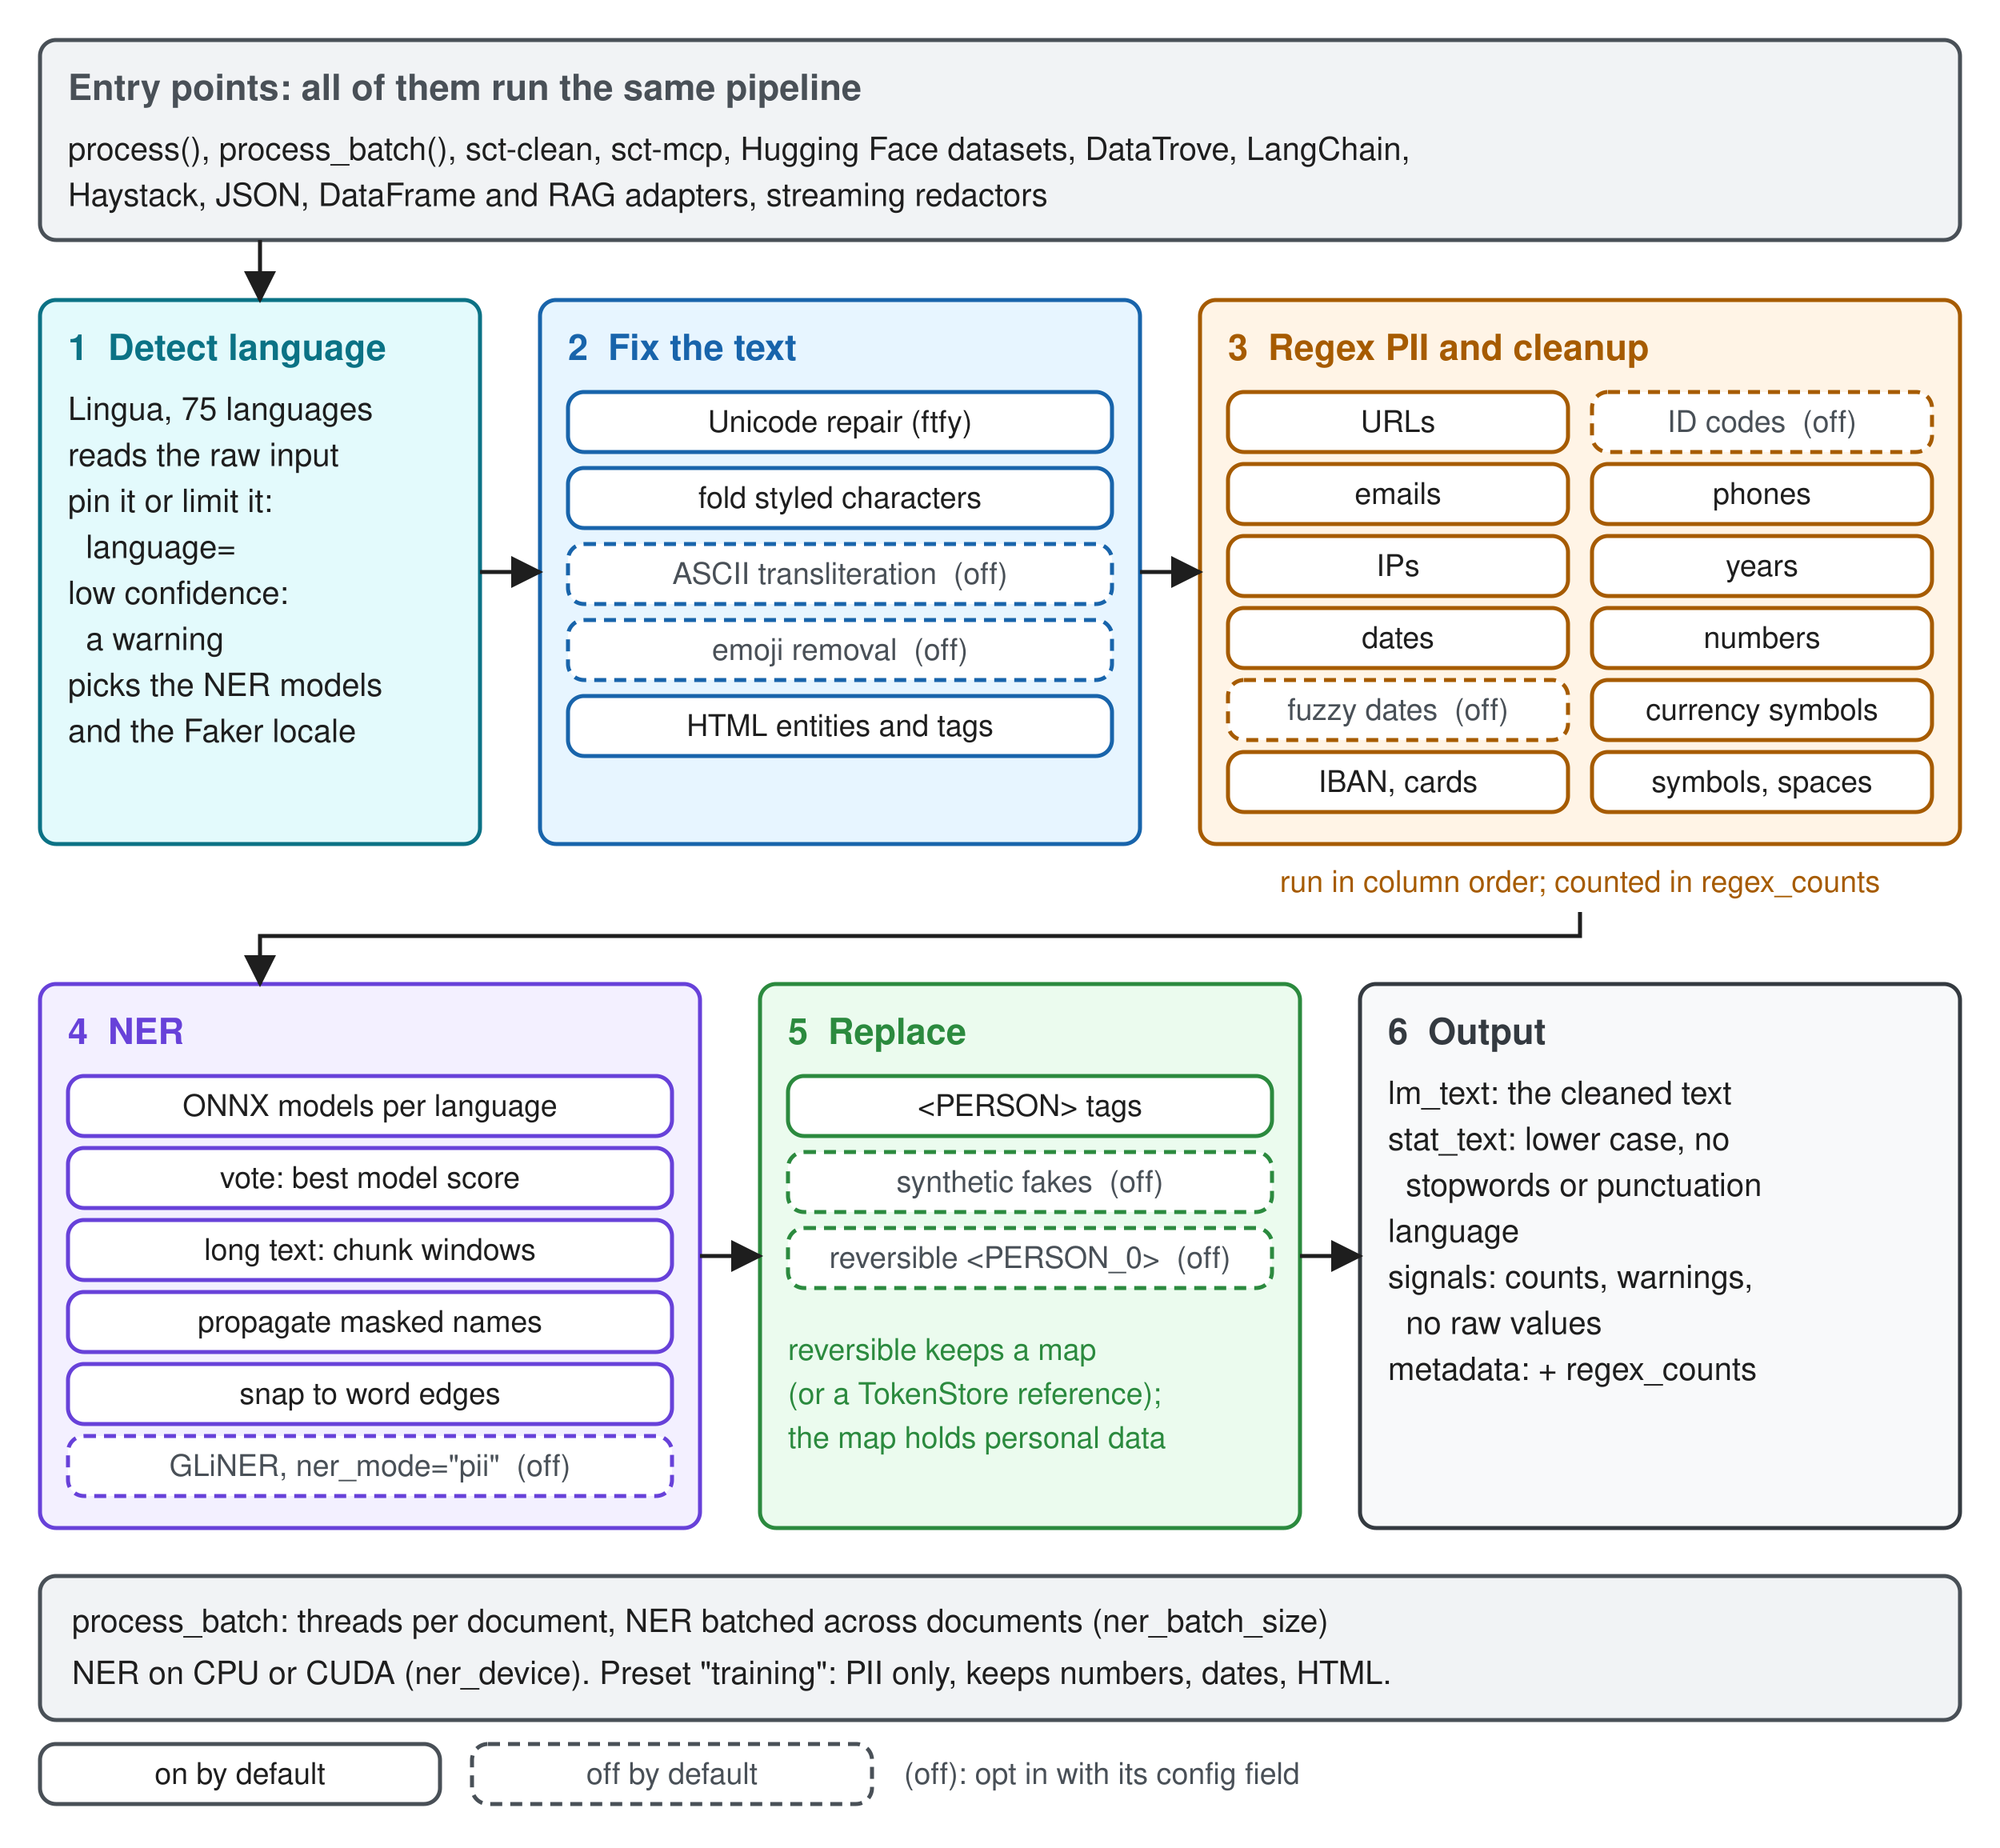
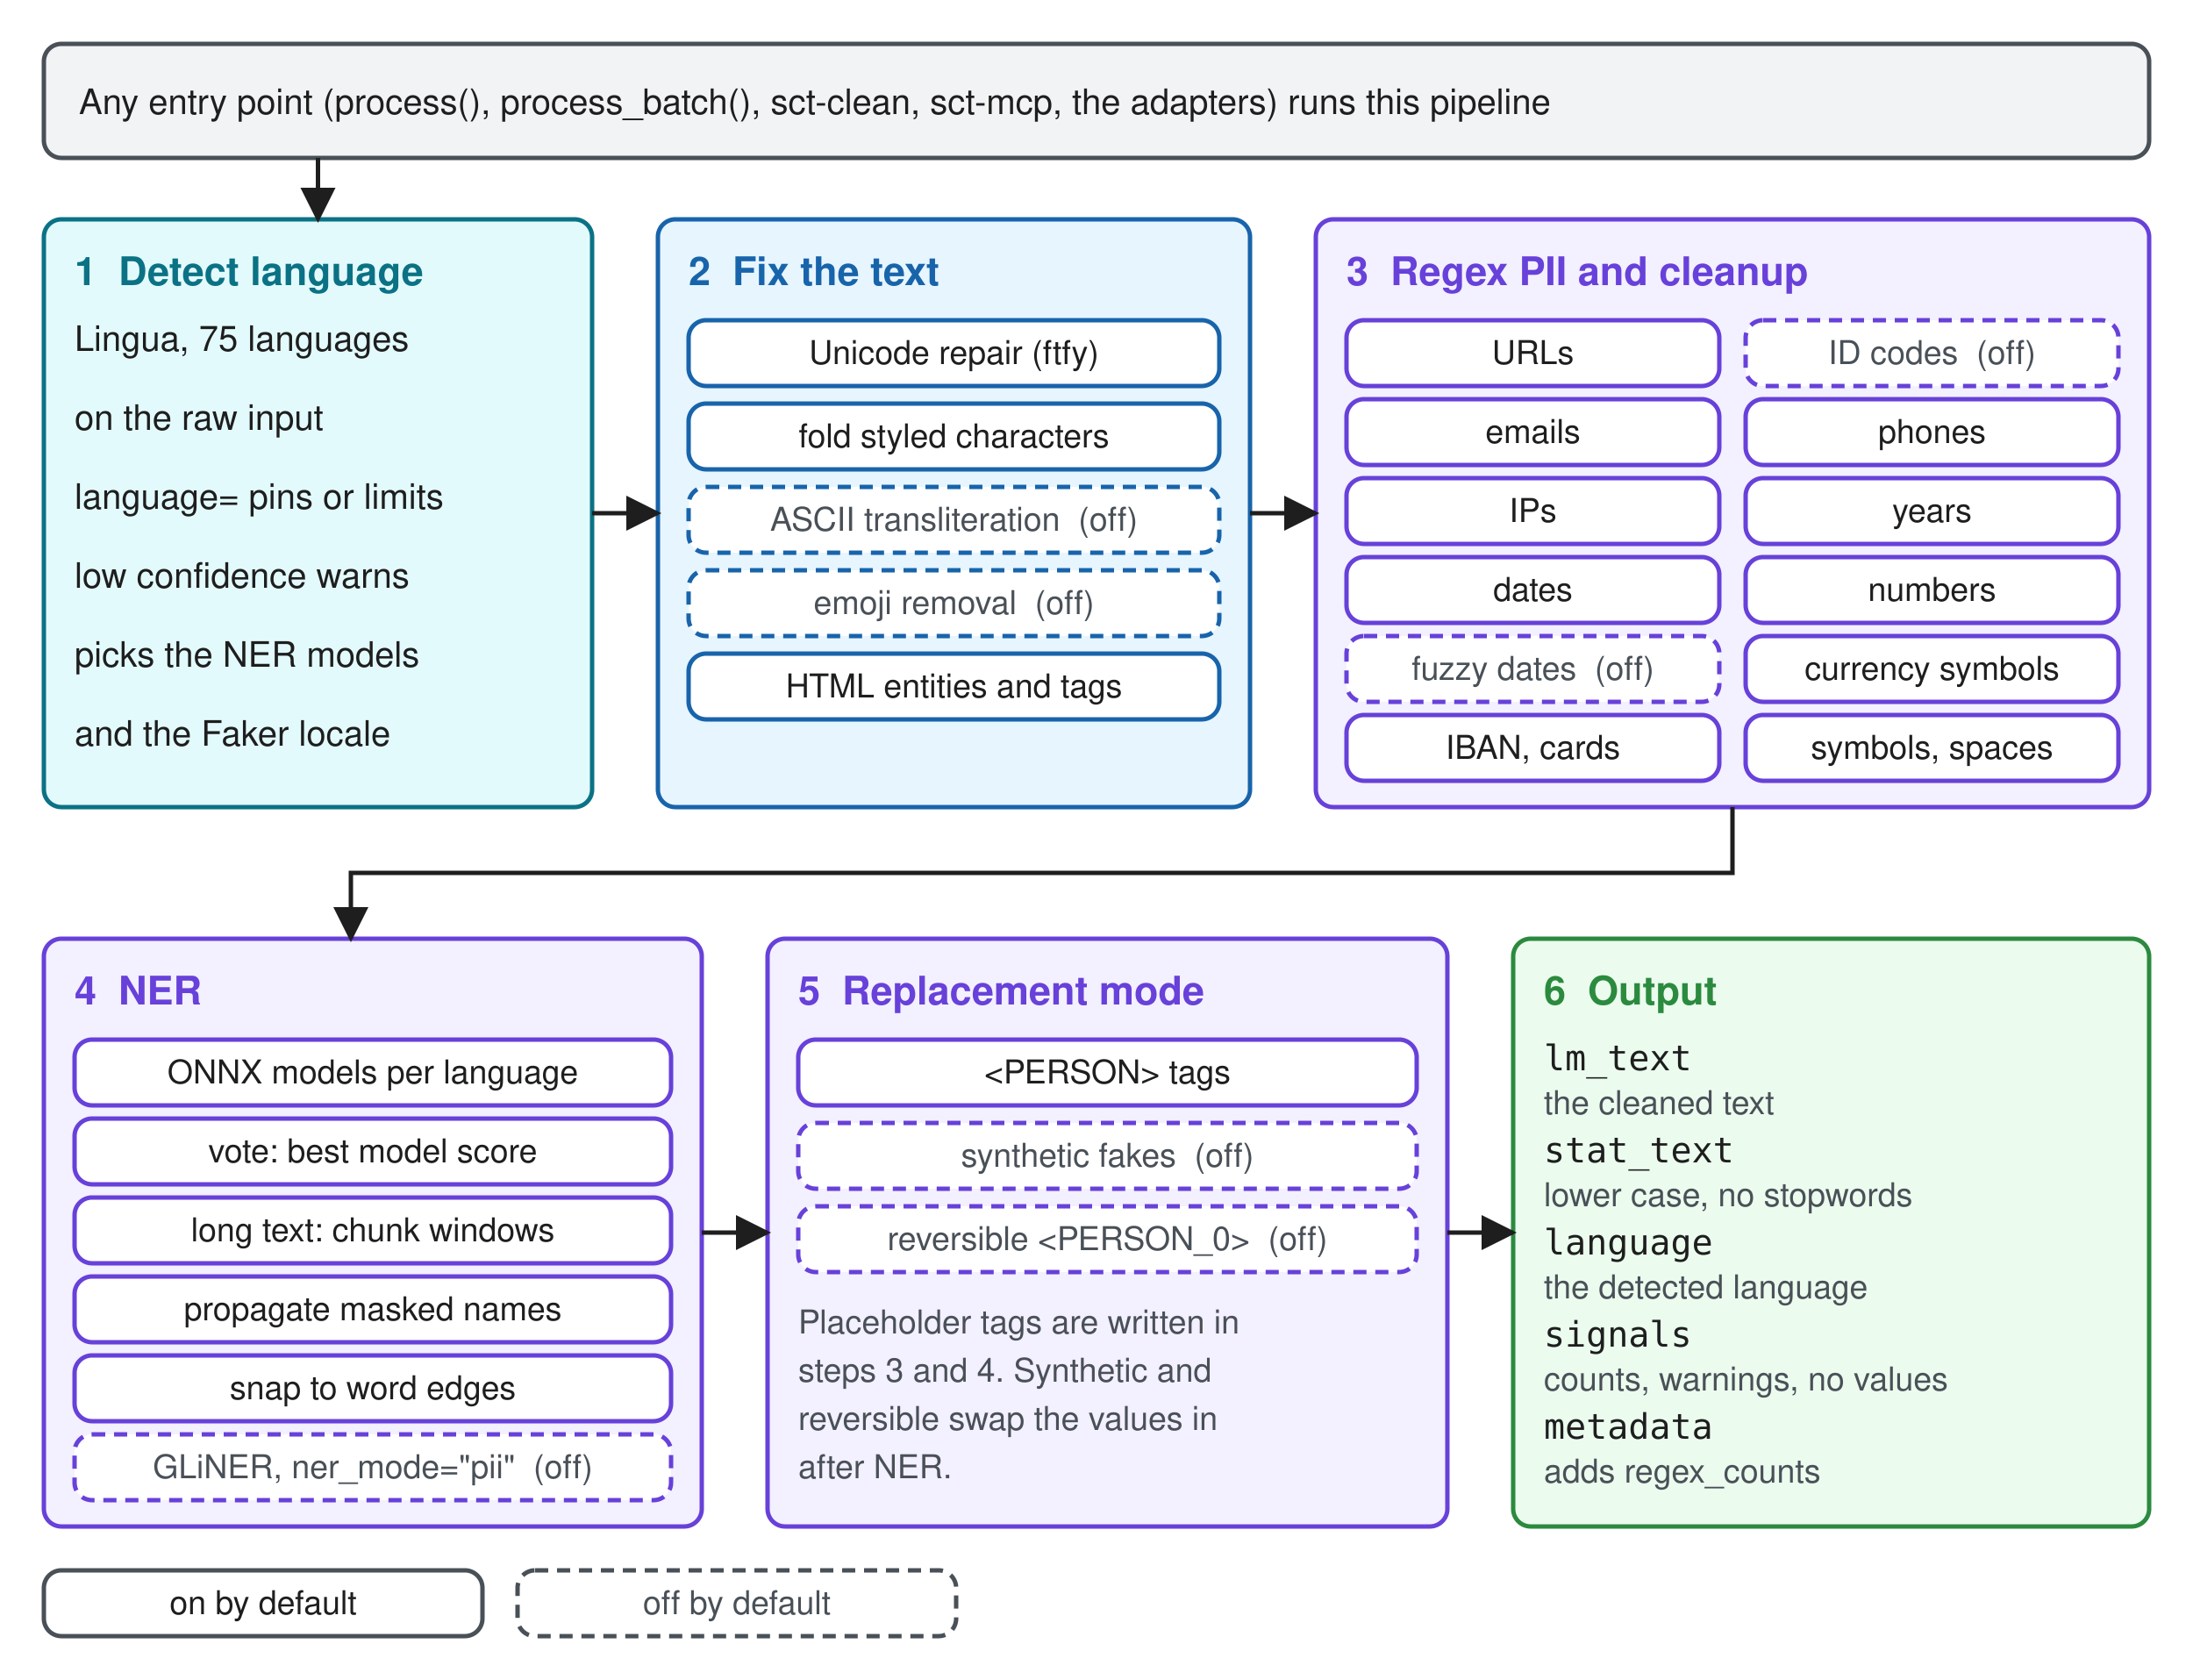
- <svg xmlns="http://www.w3.org/2000/svg" width="1000" height="924" viewBox="0 0 1000 924" font-family="Helvetica, Arial, sans-serif">
+ <svg xmlns="http://www.w3.org/2000/svg" width="1000" height="766" viewBox="0 0 1000 766" font-family="Helvetica, Arial, sans-serif">
  <defs>
    <marker id="ah" viewBox="0 0 10 10" refX="9" refY="5" markerWidth="8" markerHeight="8" orient="auto-start-reverse">
      <path d="M0,0 L10,5 L0,10 z" fill="#1e1e1e" />
    </marker>
  </defs>
-   <rect width="1000" height="924" fill="#ffffff" />
-   <rect x="20" y="20" width="960" height="100" rx="8" fill="#f1f3f5" stroke="#495057" stroke-width="2" />
-   <rect x="20" y="150" width="220" height="272" rx="8" fill="#e3fafc" stroke="#0b7285" stroke-width="2" />
-   <rect x="270" y="150" width="300" height="272" rx="8" fill="#e7f5ff" stroke="#1864ab" stroke-width="2" />
-   <rect x="284" y="196" width="272" height="30" rx="8" fill="#ffffff" stroke="#1864ab" stroke-width="2" />
-   <rect x="284" y="234" width="272" height="30" rx="8" fill="#ffffff" stroke="#1864ab" stroke-width="2" />
-   <rect x="284" y="272" width="272" height="30" rx="8" fill="#ffffff" stroke="#1864ab" stroke-width="2" stroke-dasharray="6 4" />
-   <rect x="284" y="310" width="272" height="30" rx="8" fill="#ffffff" stroke="#1864ab" stroke-width="2" stroke-dasharray="6 4" />
-   <rect x="284" y="348" width="272" height="30" rx="8" fill="#ffffff" stroke="#1864ab" stroke-width="2" />
-   <rect x="600" y="150" width="380" height="272" rx="8" fill="#fff4e6" stroke="#a65b00" stroke-width="2" />
-   <rect x="614" y="196" width="170" height="30" rx="8" fill="#ffffff" stroke="#a65b00" stroke-width="2" />
-   <rect x="614" y="232" width="170" height="30" rx="8" fill="#ffffff" stroke="#a65b00" stroke-width="2" />
-   <rect x="614" y="268" width="170" height="30" rx="8" fill="#ffffff" stroke="#a65b00" stroke-width="2" />
-   <rect x="614" y="304" width="170" height="30" rx="8" fill="#ffffff" stroke="#a65b00" stroke-width="2" />
-   <rect x="614" y="340" width="170" height="30" rx="8" fill="#ffffff" stroke="#a65b00" stroke-width="2" stroke-dasharray="6 4" />
-   <rect x="614" y="376" width="170" height="30" rx="8" fill="#ffffff" stroke="#a65b00" stroke-width="2" />
-   <rect x="796" y="196" width="170" height="30" rx="8" fill="#ffffff" stroke="#a65b00" stroke-width="2" stroke-dasharray="6 4" />
-   <rect x="796" y="232" width="170" height="30" rx="8" fill="#ffffff" stroke="#a65b00" stroke-width="2" />
-   <rect x="796" y="268" width="170" height="30" rx="8" fill="#ffffff" stroke="#a65b00" stroke-width="2" />
-   <rect x="796" y="304" width="170" height="30" rx="8" fill="#ffffff" stroke="#a65b00" stroke-width="2" />
-   <rect x="796" y="340" width="170" height="30" rx="8" fill="#ffffff" stroke="#a65b00" stroke-width="2" />
-   <rect x="796" y="376" width="170" height="30" rx="8" fill="#ffffff" stroke="#a65b00" stroke-width="2" />
-   <rect x="20" y="492" width="330" height="272" rx="8" fill="#f3f0ff" stroke="#6741d9" stroke-width="2" />
-   <rect x="34" y="538" width="302" height="30" rx="8" fill="#ffffff" stroke="#6741d9" stroke-width="2" />
-   <rect x="34" y="574" width="302" height="30" rx="8" fill="#ffffff" stroke="#6741d9" stroke-width="2" />
-   <rect x="34" y="610" width="302" height="30" rx="8" fill="#ffffff" stroke="#6741d9" stroke-width="2" />
-   <rect x="34" y="646" width="302" height="30" rx="8" fill="#ffffff" stroke="#6741d9" stroke-width="2" />
-   <rect x="34" y="682" width="302" height="30" rx="8" fill="#ffffff" stroke="#6741d9" stroke-width="2" />
-   <rect x="34" y="718" width="302" height="30" rx="8" fill="#ffffff" stroke="#6741d9" stroke-width="2" stroke-dasharray="6 4" />
-   <rect x="380" y="492" width="270" height="272" rx="8" fill="#ebfbee" stroke="#2b8a3e" stroke-width="2" />
-   <rect x="394" y="538" width="242" height="30" rx="8" fill="#ffffff" stroke="#2b8a3e" stroke-width="2" />
-   <rect x="394" y="576" width="242" height="30" rx="8" fill="#ffffff" stroke="#2b8a3e" stroke-width="2" stroke-dasharray="6 4" />
-   <rect x="394" y="614" width="242" height="30" rx="8" fill="#ffffff" stroke="#2b8a3e" stroke-width="2" stroke-dasharray="6 4" />
-   <rect x="680" y="492" width="300" height="272" rx="8" fill="#f8f9fa" stroke="#343a40" stroke-width="2" />
-   <rect x="20" y="788" width="960" height="72" rx="8" fill="#f1f3f5" stroke="#495057" stroke-width="2" />
-   <rect x="20" y="872" width="200" height="30" rx="8" fill="#ffffff" stroke="#495057" stroke-width="2" />
-   <rect x="236" y="872" width="200" height="30" rx="8" fill="#ffffff" stroke="#495057" stroke-width="2" stroke-dasharray="6 4" />
-   <polyline points="130,120 130,150" fill="none" stroke="#1e1e1e" stroke-width="2" marker-end="url(#ah)" />
-   <polyline points="240,286.0 270,286.0" fill="none" stroke="#1e1e1e" stroke-width="2" marker-end="url(#ah)" />
-   <polyline points="570,286.0 600,286.0" fill="none" stroke="#1e1e1e" stroke-width="2" marker-end="url(#ah)" />
-   <polyline points="790,456 790,468 130,468 130,492" fill="none" stroke="#1e1e1e" stroke-width="2" marker-end="url(#ah)" />
-   <polyline points="350,628.0 380,628.0" fill="none" stroke="#1e1e1e" stroke-width="2" marker-end="url(#ah)" />
-   <polyline points="650,628.0 680,628.0" fill="none" stroke="#1e1e1e" stroke-width="2" marker-end="url(#ah)" />
-   <text x="34" y="50" font-size="18" text-anchor="start" font-weight="bold" fill="#495057" xml:space="preserve">Entry points: all of them run the same pipeline</text>
-   <text x="34" y="80" font-size="16" text-anchor="start" font-weight="normal" fill="#1e1e1e" xml:space="preserve">process(), process_batch(), sct-clean, sct-mcp, Hugging Face datasets, DataTrove, LangChain,</text>
-   <text x="34" y="103" font-size="16" text-anchor="start" font-weight="normal" fill="#1e1e1e" xml:space="preserve">Haystack, JSON, DataFrame and RAG adapters, streaming redactors</text>
-   <text x="34" y="180" font-size="18" text-anchor="start" font-weight="bold" fill="#0b7285" xml:space="preserve">1  Detect language</text>
-   <text x="34" y="210" font-size="16" text-anchor="start" font-weight="normal" fill="#1e1e1e" xml:space="preserve">Lingua, 75 languages</text>
-   <text x="34" y="233" font-size="16" text-anchor="start" font-weight="normal" fill="#1e1e1e" xml:space="preserve">reads the raw input</text>
-   <text x="34" y="256" font-size="16" text-anchor="start" font-weight="normal" fill="#1e1e1e" xml:space="preserve">pin it or limit it:</text>
-   <text x="34" y="279" font-size="16" text-anchor="start" font-weight="normal" fill="#1e1e1e" xml:space="preserve">  language=</text>
-   <text x="34" y="302" font-size="16" text-anchor="start" font-weight="normal" fill="#1e1e1e" xml:space="preserve">low confidence:</text>
-   <text x="34" y="325" font-size="16" text-anchor="start" font-weight="normal" fill="#1e1e1e" xml:space="preserve">  a warning</text>
-   <text x="34" y="348" font-size="16" text-anchor="start" font-weight="normal" fill="#1e1e1e" xml:space="preserve">picks the NER models</text>
-   <text x="34" y="371" font-size="16" text-anchor="start" font-weight="normal" fill="#1e1e1e" xml:space="preserve">and the Faker locale</text>
-   <text x="284" y="180" font-size="18" text-anchor="start" font-weight="bold" fill="#1864ab" xml:space="preserve">2  Fix the text</text>
-   <text x="420.0" y="216.0" font-size="15" text-anchor="middle" font-weight="normal" fill="#1e1e1e" xml:space="preserve">Unicode repair (ftfy)</text>
-   <text x="420.0" y="254.0" font-size="15" text-anchor="middle" font-weight="normal" fill="#1e1e1e" xml:space="preserve">fold styled characters</text>
-   <text x="420.0" y="292.0" font-size="15" text-anchor="middle" font-weight="normal" fill="#495057" xml:space="preserve">ASCII transliteration  (off)</text>
-   <text x="420.0" y="330.0" font-size="15" text-anchor="middle" font-weight="normal" fill="#495057" xml:space="preserve">emoji removal  (off)</text>
-   <text x="420.0" y="368.0" font-size="15" text-anchor="middle" font-weight="normal" fill="#1e1e1e" xml:space="preserve">HTML entities and tags</text>
-   <text x="614" y="180" font-size="18" text-anchor="start" font-weight="bold" fill="#a65b00" xml:space="preserve">3  Regex PII and cleanup</text>
-   <text x="699.0" y="216.0" font-size="15" text-anchor="middle" font-weight="normal" fill="#1e1e1e" xml:space="preserve">URLs</text>
-   <text x="699.0" y="252.0" font-size="15" text-anchor="middle" font-weight="normal" fill="#1e1e1e" xml:space="preserve">emails</text>
-   <text x="699.0" y="288.0" font-size="15" text-anchor="middle" font-weight="normal" fill="#1e1e1e" xml:space="preserve">IPs</text>
-   <text x="699.0" y="324.0" font-size="15" text-anchor="middle" font-weight="normal" fill="#1e1e1e" xml:space="preserve">dates</text>
-   <text x="699.0" y="360.0" font-size="15" text-anchor="middle" font-weight="normal" fill="#495057" xml:space="preserve">fuzzy dates  (off)</text>
-   <text x="699.0" y="396.0" font-size="15" text-anchor="middle" font-weight="normal" fill="#1e1e1e" xml:space="preserve">IBAN, cards</text>
-   <text x="881.0" y="216.0" font-size="15" text-anchor="middle" font-weight="normal" fill="#495057" xml:space="preserve">ID codes  (off)</text>
-   <text x="881.0" y="252.0" font-size="15" text-anchor="middle" font-weight="normal" fill="#1e1e1e" xml:space="preserve">phones</text>
-   <text x="881.0" y="288.0" font-size="15" text-anchor="middle" font-weight="normal" fill="#1e1e1e" xml:space="preserve">years</text>
-   <text x="881.0" y="324.0" font-size="15" text-anchor="middle" font-weight="normal" fill="#1e1e1e" xml:space="preserve">numbers</text>
-   <text x="881.0" y="360.0" font-size="15" text-anchor="middle" font-weight="normal" fill="#1e1e1e" xml:space="preserve">currency symbols</text>
-   <text x="881.0" y="396.0" font-size="15" text-anchor="middle" font-weight="normal" fill="#1e1e1e" xml:space="preserve">symbols, spaces</text>
-   <text x="790" y="446" font-size="15" text-anchor="middle" font-weight="normal" fill="#a65b00" xml:space="preserve">run in column order; counted in regex_counts</text>
-   <text x="34" y="522" font-size="18" text-anchor="start" font-weight="bold" fill="#6741d9" xml:space="preserve">4  NER</text>
-   <text x="185.0" y="558.0" font-size="15" text-anchor="middle" font-weight="normal" fill="#1e1e1e" xml:space="preserve">ONNX models per language</text>
-   <text x="185.0" y="594.0" font-size="15" text-anchor="middle" font-weight="normal" fill="#1e1e1e" xml:space="preserve">vote: best model score</text>
-   <text x="185.0" y="630.0" font-size="15" text-anchor="middle" font-weight="normal" fill="#1e1e1e" xml:space="preserve">long text: chunk windows</text>
-   <text x="185.0" y="666.0" font-size="15" text-anchor="middle" font-weight="normal" fill="#1e1e1e" xml:space="preserve">propagate masked names</text>
-   <text x="185.0" y="702.0" font-size="15" text-anchor="middle" font-weight="normal" fill="#1e1e1e" xml:space="preserve">snap to word edges</text>
-   <text x="185.0" y="738.0" font-size="15" text-anchor="middle" font-weight="normal" fill="#495057" xml:space="preserve">GLiNER, ner_mode="pii"  (off)</text>
-   <text x="394" y="522" font-size="18" text-anchor="start" font-weight="bold" fill="#2b8a3e" xml:space="preserve">5  Replace</text>
-   <text x="515.0" y="558.0" font-size="15" text-anchor="middle" font-weight="normal" fill="#1e1e1e" xml:space="preserve">&lt;PERSON&gt; tags</text>
-   <text x="515.0" y="596.0" font-size="15" text-anchor="middle" font-weight="normal" fill="#495057" xml:space="preserve">synthetic fakes  (off)</text>
-   <text x="515.0" y="634.0" font-size="15" text-anchor="middle" font-weight="normal" fill="#495057" xml:space="preserve">reversible &lt;PERSON_0&gt;  (off)</text>
-   <text x="394" y="680" font-size="15" text-anchor="start" font-weight="normal" fill="#2b8a3e" xml:space="preserve">reversible keeps a map</text>
-   <text x="394" y="702" font-size="15" text-anchor="start" font-weight="normal" fill="#2b8a3e" xml:space="preserve">(or a TokenStore reference);</text>
-   <text x="394" y="724" font-size="15" text-anchor="start" font-weight="normal" fill="#2b8a3e" xml:space="preserve">the map holds personal data</text>
-   <text x="694" y="522" font-size="18" text-anchor="start" font-weight="bold" fill="#343a40" xml:space="preserve">6  Output</text>
-   <text x="694" y="552" font-size="16" text-anchor="start" font-weight="normal" fill="#1e1e1e" xml:space="preserve">lm_text: the cleaned text</text>
-   <text x="694" y="575" font-size="16" text-anchor="start" font-weight="normal" fill="#1e1e1e" xml:space="preserve">stat_text: lower case, no</text>
-   <text x="694" y="598" font-size="16" text-anchor="start" font-weight="normal" fill="#1e1e1e" xml:space="preserve">  stopwords or punctuation</text>
-   <text x="694" y="621" font-size="16" text-anchor="start" font-weight="normal" fill="#1e1e1e" xml:space="preserve">language</text>
-   <text x="694" y="644" font-size="16" text-anchor="start" font-weight="normal" fill="#1e1e1e" xml:space="preserve">signals: counts, warnings,</text>
-   <text x="694" y="667" font-size="16" text-anchor="start" font-weight="normal" fill="#1e1e1e" xml:space="preserve">  no raw values</text>
-   <text x="694" y="690" font-size="16" text-anchor="start" font-weight="normal" fill="#1e1e1e" xml:space="preserve">metadata: + regex_counts</text>
-   <text x="36" y="816" font-size="16" text-anchor="start" font-weight="normal" fill="#1e1e1e" xml:space="preserve">process_batch: threads per document, NER batched across documents (ner_batch_size)</text>
-   <text x="36" y="842" font-size="16" text-anchor="start" font-weight="normal" fill="#1e1e1e" xml:space="preserve">NER on CPU or CUDA (ner_device). Preset "training": PII only, keeps numbers, dates, HTML.</text>
-   <text x="120.0" y="892.0" font-size="15" text-anchor="middle" font-weight="normal" fill="#1e1e1e" xml:space="preserve">on by default</text>
-   <text x="336.0" y="892.0" font-size="15" text-anchor="middle" font-weight="normal" fill="#495057" xml:space="preserve">off by default</text>
-   <text x="452" y="892" font-size="15" text-anchor="start" font-weight="normal" fill="#495057" xml:space="preserve">(off): opt in with its config field</text>
+   <rect width="1000" height="766" fill="#ffffff" />
+   <rect x="20" y="20" width="960" height="52" rx="8" fill="#f1f3f5" stroke="#495057" stroke-width="2" />
+   <rect x="20" y="100" width="250" height="268" rx="8" fill="#e3fafc" stroke="#0b7285" stroke-width="2" />
+   <rect x="300" y="100" width="270" height="268" rx="8" fill="#e7f5ff" stroke="#1864ab" stroke-width="2" />
+   <rect x="314" y="146" width="242" height="30" rx="8" fill="#ffffff" stroke="#1864ab" stroke-width="2" />
+   <rect x="314" y="184" width="242" height="30" rx="8" fill="#ffffff" stroke="#1864ab" stroke-width="2" />
+   <rect x="314" y="222" width="242" height="30" rx="8" fill="#ffffff" stroke="#1864ab" stroke-width="2" stroke-dasharray="6 4" />
+   <rect x="314" y="260" width="242" height="30" rx="8" fill="#ffffff" stroke="#1864ab" stroke-width="2" stroke-dasharray="6 4" />
+   <rect x="314" y="298" width="242" height="30" rx="8" fill="#ffffff" stroke="#1864ab" stroke-width="2" />
+   <rect x="600" y="100" width="380" height="268" rx="8" fill="#f3f0ff" stroke="#6741d9" stroke-width="2" />
+   <rect x="614" y="146" width="170" height="30" rx="8" fill="#ffffff" stroke="#6741d9" stroke-width="2" />
+   <rect x="614" y="182" width="170" height="30" rx="8" fill="#ffffff" stroke="#6741d9" stroke-width="2" />
+   <rect x="614" y="218" width="170" height="30" rx="8" fill="#ffffff" stroke="#6741d9" stroke-width="2" />
+   <rect x="614" y="254" width="170" height="30" rx="8" fill="#ffffff" stroke="#6741d9" stroke-width="2" />
+   <rect x="614" y="290" width="170" height="30" rx="8" fill="#ffffff" stroke="#6741d9" stroke-width="2" stroke-dasharray="6 4" />
+   <rect x="614" y="326" width="170" height="30" rx="8" fill="#ffffff" stroke="#6741d9" stroke-width="2" />
+   <rect x="796" y="146" width="170" height="30" rx="8" fill="#ffffff" stroke="#6741d9" stroke-width="2" stroke-dasharray="6 4" />
+   <rect x="796" y="182" width="170" height="30" rx="8" fill="#ffffff" stroke="#6741d9" stroke-width="2" />
+   <rect x="796" y="218" width="170" height="30" rx="8" fill="#ffffff" stroke="#6741d9" stroke-width="2" />
+   <rect x="796" y="254" width="170" height="30" rx="8" fill="#ffffff" stroke="#6741d9" stroke-width="2" />
+   <rect x="796" y="290" width="170" height="30" rx="8" fill="#ffffff" stroke="#6741d9" stroke-width="2" />
+   <rect x="796" y="326" width="170" height="30" rx="8" fill="#ffffff" stroke="#6741d9" stroke-width="2" />
+   <rect x="20" y="428" width="300" height="268" rx="8" fill="#f3f0ff" stroke="#6741d9" stroke-width="2" />
+   <rect x="34" y="474" width="272" height="30" rx="8" fill="#ffffff" stroke="#6741d9" stroke-width="2" />
+   <rect x="34" y="510" width="272" height="30" rx="8" fill="#ffffff" stroke="#6741d9" stroke-width="2" />
+   <rect x="34" y="546" width="272" height="30" rx="8" fill="#ffffff" stroke="#6741d9" stroke-width="2" />
+   <rect x="34" y="582" width="272" height="30" rx="8" fill="#ffffff" stroke="#6741d9" stroke-width="2" />
+   <rect x="34" y="618" width="272" height="30" rx="8" fill="#ffffff" stroke="#6741d9" stroke-width="2" />
+   <rect x="34" y="654" width="272" height="30" rx="8" fill="#ffffff" stroke="#6741d9" stroke-width="2" stroke-dasharray="6 4" />
+   <rect x="350" y="428" width="310" height="268" rx="8" fill="#f3f0ff" stroke="#6741d9" stroke-width="2" />
+   <rect x="364" y="474" width="282" height="30" rx="8" fill="#ffffff" stroke="#6741d9" stroke-width="2" />
+   <rect x="364" y="512" width="282" height="30" rx="8" fill="#ffffff" stroke="#6741d9" stroke-width="2" stroke-dasharray="6 4" />
+   <rect x="364" y="550" width="282" height="30" rx="8" fill="#ffffff" stroke="#6741d9" stroke-width="2" stroke-dasharray="6 4" />
+   <rect x="690" y="428" width="290" height="268" rx="8" fill="#ebfbee" stroke="#2b8a3e" stroke-width="2" />
+   <rect x="20" y="716" width="200" height="30" rx="8" fill="#ffffff" stroke="#495057" stroke-width="2" />
+   <rect x="236" y="716" width="200" height="30" rx="8" fill="#ffffff" stroke="#495057" stroke-width="2" stroke-dasharray="6 4" />
+   <polyline points="145,72 145,100" fill="none" stroke="#1e1e1e" stroke-width="2" marker-end="url(#ah)" />
+   <polyline points="270,234.0 300,234.0" fill="none" stroke="#1e1e1e" stroke-width="2" marker-end="url(#ah)" />
+   <polyline points="570,234.0 600,234.0" fill="none" stroke="#1e1e1e" stroke-width="2" marker-end="url(#ah)" />
+   <polyline points="790,368 790,398 160,398 160,428" fill="none" stroke="#1e1e1e" stroke-width="2" marker-end="url(#ah)" />
+   <polyline points="320,562.0 350,562.0" fill="none" stroke="#1e1e1e" stroke-width="2" marker-end="url(#ah)" />
+   <polyline points="660,562.0 690,562.0" fill="none" stroke="#1e1e1e" stroke-width="2" marker-end="url(#ah)" />
+   <text x="36" y="52" font-size="16" text-anchor="start" font-weight="normal" fill="#1e1e1e" xml:space="preserve">Any entry point (process(), process_batch(), sct-clean, sct-mcp, the adapters) runs this pipeline</text>
+   <text x="34" y="130" font-size="18" text-anchor="start" font-weight="bold" fill="#0b7285" xml:space="preserve">1  Detect language</text>
+   <text x="34" y="160" font-size="16" text-anchor="start" font-weight="normal" fill="#1e1e1e" xml:space="preserve">Lingua, 75 languages</text>
+   <text x="34" y="196" font-size="16" text-anchor="start" font-weight="normal" fill="#1e1e1e" xml:space="preserve">on the raw input</text>
+   <text x="34" y="232" font-size="16" text-anchor="start" font-weight="normal" fill="#1e1e1e" xml:space="preserve">language= pins or limits</text>
+   <text x="34" y="268" font-size="16" text-anchor="start" font-weight="normal" fill="#1e1e1e" xml:space="preserve">low confidence warns</text>
+   <text x="34" y="304" font-size="16" text-anchor="start" font-weight="normal" fill="#1e1e1e" xml:space="preserve">picks the NER models</text>
+   <text x="34" y="340" font-size="16" text-anchor="start" font-weight="normal" fill="#1e1e1e" xml:space="preserve">and the Faker locale</text>
+   <text x="314" y="130" font-size="18" text-anchor="start" font-weight="bold" fill="#1864ab" xml:space="preserve">2  Fix the text</text>
+   <text x="435.0" y="166.0" font-size="15" text-anchor="middle" font-weight="normal" fill="#1e1e1e" xml:space="preserve">Unicode repair (ftfy)</text>
+   <text x="435.0" y="204.0" font-size="15" text-anchor="middle" font-weight="normal" fill="#1e1e1e" xml:space="preserve">fold styled characters</text>
+   <text x="435.0" y="242.0" font-size="15" text-anchor="middle" font-weight="normal" fill="#495057" xml:space="preserve">ASCII transliteration  (off)</text>
+   <text x="435.0" y="280.0" font-size="15" text-anchor="middle" font-weight="normal" fill="#495057" xml:space="preserve">emoji removal  (off)</text>
+   <text x="435.0" y="318.0" font-size="15" text-anchor="middle" font-weight="normal" fill="#1e1e1e" xml:space="preserve">HTML entities and tags</text>
+   <text x="614" y="130" font-size="18" text-anchor="start" font-weight="bold" fill="#6741d9" xml:space="preserve">3  Regex PII and cleanup</text>
+   <text x="699.0" y="166.0" font-size="15" text-anchor="middle" font-weight="normal" fill="#1e1e1e" xml:space="preserve">URLs</text>
+   <text x="699.0" y="202.0" font-size="15" text-anchor="middle" font-weight="normal" fill="#1e1e1e" xml:space="preserve">emails</text>
+   <text x="699.0" y="238.0" font-size="15" text-anchor="middle" font-weight="normal" fill="#1e1e1e" xml:space="preserve">IPs</text>
+   <text x="699.0" y="274.0" font-size="15" text-anchor="middle" font-weight="normal" fill="#1e1e1e" xml:space="preserve">dates</text>
+   <text x="699.0" y="310.0" font-size="15" text-anchor="middle" font-weight="normal" fill="#495057" xml:space="preserve">fuzzy dates  (off)</text>
+   <text x="699.0" y="346.0" font-size="15" text-anchor="middle" font-weight="normal" fill="#1e1e1e" xml:space="preserve">IBAN, cards</text>
+   <text x="881.0" y="166.0" font-size="15" text-anchor="middle" font-weight="normal" fill="#495057" xml:space="preserve">ID codes  (off)</text>
+   <text x="881.0" y="202.0" font-size="15" text-anchor="middle" font-weight="normal" fill="#1e1e1e" xml:space="preserve">phones</text>
+   <text x="881.0" y="238.0" font-size="15" text-anchor="middle" font-weight="normal" fill="#1e1e1e" xml:space="preserve">years</text>
+   <text x="881.0" y="274.0" font-size="15" text-anchor="middle" font-weight="normal" fill="#1e1e1e" xml:space="preserve">numbers</text>
+   <text x="881.0" y="310.0" font-size="15" text-anchor="middle" font-weight="normal" fill="#1e1e1e" xml:space="preserve">currency symbols</text>
+   <text x="881.0" y="346.0" font-size="15" text-anchor="middle" font-weight="normal" fill="#1e1e1e" xml:space="preserve">symbols, spaces</text>
+   <text x="34" y="458" font-size="18" text-anchor="start" font-weight="bold" fill="#6741d9" xml:space="preserve">4  NER</text>
+   <text x="170.0" y="494.0" font-size="15" text-anchor="middle" font-weight="normal" fill="#1e1e1e" xml:space="preserve">ONNX models per language</text>
+   <text x="170.0" y="530.0" font-size="15" text-anchor="middle" font-weight="normal" fill="#1e1e1e" xml:space="preserve">vote: best model score</text>
+   <text x="170.0" y="566.0" font-size="15" text-anchor="middle" font-weight="normal" fill="#1e1e1e" xml:space="preserve">long text: chunk windows</text>
+   <text x="170.0" y="602.0" font-size="15" text-anchor="middle" font-weight="normal" fill="#1e1e1e" xml:space="preserve">propagate masked names</text>
+   <text x="170.0" y="638.0" font-size="15" text-anchor="middle" font-weight="normal" fill="#1e1e1e" xml:space="preserve">snap to word edges</text>
+   <text x="170.0" y="674.0" font-size="15" text-anchor="middle" font-weight="normal" fill="#495057" xml:space="preserve">GLiNER, ner_mode="pii"  (off)</text>
+   <text x="364" y="458" font-size="18" text-anchor="start" font-weight="bold" fill="#6741d9" xml:space="preserve">5  Replacement mode</text>
+   <text x="505.0" y="494.0" font-size="15" text-anchor="middle" font-weight="normal" fill="#1e1e1e" xml:space="preserve">&lt;PERSON&gt; tags</text>
+   <text x="505.0" y="532.0" font-size="15" text-anchor="middle" font-weight="normal" fill="#495057" xml:space="preserve">synthetic fakes  (off)</text>
+   <text x="505.0" y="570.0" font-size="15" text-anchor="middle" font-weight="normal" fill="#495057" xml:space="preserve">reversible &lt;PERSON_0&gt;  (off)</text>
+   <text x="364" y="608" font-size="15" text-anchor="start" font-weight="normal" fill="#495057" xml:space="preserve">Placeholder tags are written in</text>
+   <text x="364" y="630" font-size="15" text-anchor="start" font-weight="normal" fill="#495057" xml:space="preserve">steps 3 and 4. Synthetic and</text>
+   <text x="364" y="652" font-size="15" text-anchor="start" font-weight="normal" fill="#495057" xml:space="preserve">reversible swap the values in</text>
+   <text x="364" y="674" font-size="15" text-anchor="start" font-weight="normal" fill="#495057" xml:space="preserve">after NER.</text>
+   <text x="704" y="458" font-size="18" text-anchor="start" font-weight="bold" fill="#2b8a3e" xml:space="preserve">6  Output</text>
+   <text x="704" y="488" font-size="16" text-anchor="start" font-family="Menlo, Consolas, monospace" font-weight="normal" fill="#1e1e1e" xml:space="preserve">lm_text</text>
+   <text x="704" y="508" font-size="15" text-anchor="start" font-weight="normal" fill="#495057" xml:space="preserve">the cleaned text</text>
+   <text x="704" y="530" font-size="16" text-anchor="start" font-family="Menlo, Consolas, monospace" font-weight="normal" fill="#1e1e1e" xml:space="preserve">stat_text</text>
+   <text x="704" y="550" font-size="15" text-anchor="start" font-weight="normal" fill="#495057" xml:space="preserve">lower case, no stopwords</text>
+   <text x="704" y="572" font-size="16" text-anchor="start" font-family="Menlo, Consolas, monospace" font-weight="normal" fill="#1e1e1e" xml:space="preserve">language</text>
+   <text x="704" y="592" font-size="15" text-anchor="start" font-weight="normal" fill="#495057" xml:space="preserve">the detected language</text>
+   <text x="704" y="614" font-size="16" text-anchor="start" font-family="Menlo, Consolas, monospace" font-weight="normal" fill="#1e1e1e" xml:space="preserve">signals</text>
+   <text x="704" y="634" font-size="15" text-anchor="start" font-weight="normal" fill="#495057" xml:space="preserve">counts, warnings, no values</text>
+   <text x="704" y="656" font-size="16" text-anchor="start" font-family="Menlo, Consolas, monospace" font-weight="normal" fill="#1e1e1e" xml:space="preserve">metadata</text>
+   <text x="704" y="676" font-size="15" text-anchor="start" font-weight="normal" fill="#495057" xml:space="preserve">adds regex_counts</text>
+   <text x="120.0" y="736.0" font-size="15" text-anchor="middle" font-weight="normal" fill="#1e1e1e" xml:space="preserve">on by default</text>
+   <text x="336.0" y="736.0" font-size="15" text-anchor="middle" font-weight="normal" fill="#495057" xml:space="preserve">off by default</text>
</svg>
